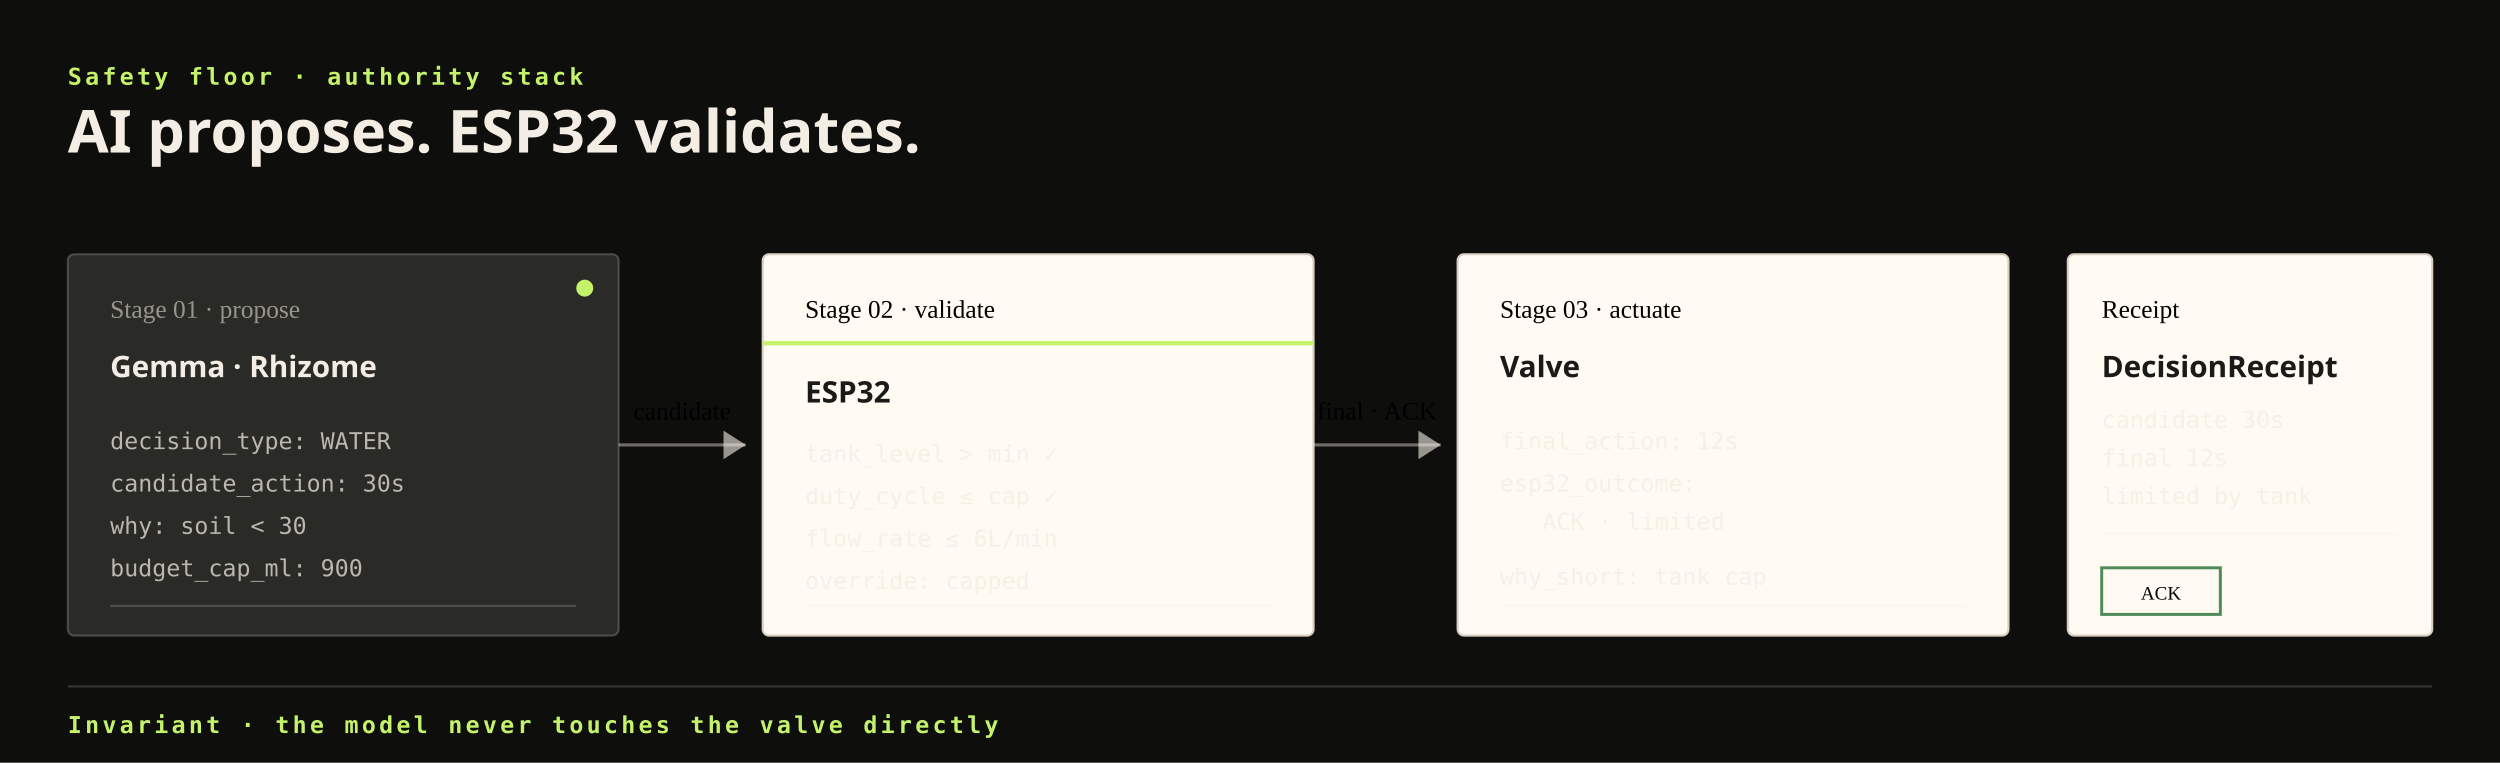
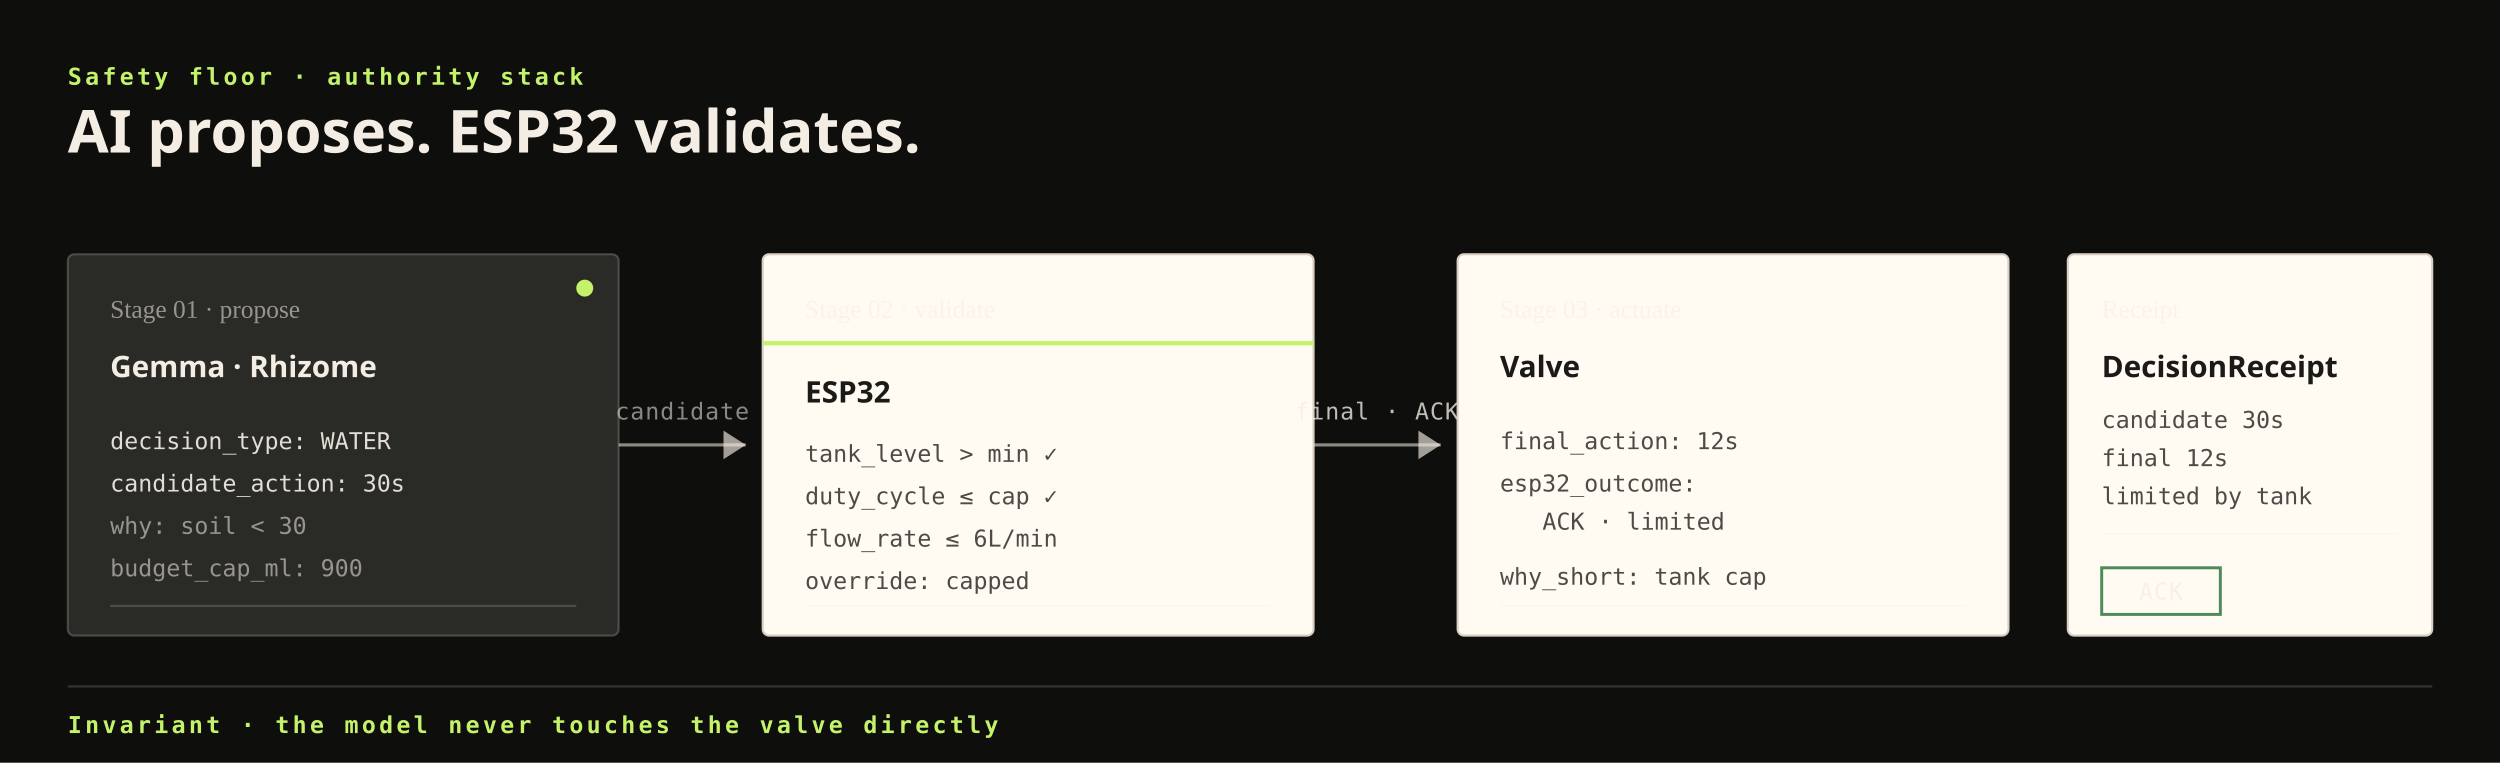
<svg xmlns="http://www.w3.org/2000/svg" viewBox="0 0 1180 360" role="img" aria-label="Sprout authority stack · AI proposes, ESP32 validates">
  <defs>
    <style>
      .bg { fill: #0e0e0c; }
      .card-graphite { fill: #2a2a26; stroke: rgba(243,237,228,0.22); stroke-width: 1; }
      .card { fill: #fffaf2; stroke: #d8cec2; stroke-width: 1; }
      .t-eyebrow { font: 600 11px/1 'IBM Plex Mono', ui-monospace, monospace; fill: #c5f26b; letter-spacing: 0.14em; text-transform: uppercase; }
      .t-title { font: 700 28px/1.1 'Manrope', system-ui, sans-serif; fill: #f3ede4; }
      .t-stage { font: 700 14px/1 'Manrope', system-ui, sans-serif; }
      .t-stage-light { fill: #f3ede4; }
      .t-stage-dark { fill: #1a1a18; }
-       .t-payload { font: 500 11px/1.4 'IBM Plex Mono', ui-monospace, monospace; fill: rgba(243,237,228,0.72); }
+       .t-payload { font: 500 11px/1.4 'IBM Plex Mono', ui-monospace, monospace; fill: rgba(26,26,24,0.78); }
+       .t-payload-light { fill: rgba(243,237,228,0.92); }
+       .t-payload-dim { fill: rgba(243,237,228,0.55); }
+       .t-cap { font: 500 11px/1 'IBM Plex Mono', ui-monospace, monospace; fill: rgba(243,237,228,0.78); letter-spacing: 0.04em; }
+       .t-cap-dim { fill: rgba(243,237,228,0.55); }
      .hairline { stroke: rgba(243,237,228,0.18); stroke-width: 1; fill: none; }
      .rule-strong { stroke: #c5f26b; stroke-width: 2; fill: none; }
      .seed { fill: #c5f26b; }
-       .arrow { stroke: rgba(243,237,228,0.42); stroke-width: 1.5; fill: none; }
-       .arrow-tip { fill: rgba(243,237,228,0.6); }
+       .arrow { stroke: rgba(243,237,228,0.55); stroke-width: 1.5; fill: none; }
+       .arrow-tip { fill: rgba(243,237,228,0.65); }
    </style>
    <marker id="atip" markerWidth="9" markerHeight="9" refX="7" refY="4.5" orient="auto">
      <path d="M0,0 L7,4.5 L0,9 z" class="arrow-tip" />
    </marker>
  </defs>
  <rect class="bg" width="1180" height="360" />
  <text class="t-eyebrow" x="32" y="40">Safety floor · authority stack</text>
  <text class="t-title" x="32" y="72">AI proposes. ESP32 validates.</text>
  <g transform="translate(32,120)">
    <rect class="card-graphite" width="260" height="180" rx="3" />
    <circle class="seed" cx="244" cy="16" r="4" />
    <text class="t-step t-cap-dim" x="20" y="30" fill="rgba(243,237,228,0.55)">Stage 01 · propose</text>
    <text class="t-stage t-stage-light" x="20" y="58">Gemma · Rhizome</text>
    <text class="t-payload t-payload-light" x="20" y="92">decision_type: WATER</text>
    <text class="t-payload t-payload-light" x="20" y="112">candidate_action: 30s</text>
    <text class="t-payload t-payload-dim" x="20" y="132">why: soil &lt; 30</text>
    <text class="t-payload t-payload-dim" x="20" y="152">budget_cap_ml: 900</text>
    <line x1="20" y1="166" x2="240" y2="166" stroke="rgba(243,237,228,0.18)" />
  </g>
  <g transform="translate(292,210)">
    <line class="arrow" x1="0" y1="0" x2="60" y2="0" marker-end="url(#atip)" />
    <text class="t-cap t-cap-dim" x="30" y="-12" text-anchor="middle">candidate</text>
  </g>
  <g transform="translate(360,120)">
    <rect class="card" width="260" height="180" rx="3" />
    <line x1="0" y1="42" x2="260" y2="42" class="rule-strong" />
    <text class="t-step t-cap-dim" x="20" y="30">Stage 02 · validate</text>
    <text class="t-stage t-stage-dark" x="20" y="70">ESP32</text>
    <text class="t-payload" x="20" y="98">tank_level &gt; min   ✓</text>
    <text class="t-payload" x="20" y="118">duty_cycle ≤ cap   ✓</text>
    <text class="t-payload" x="20" y="138">flow_rate ≤ 6L/min</text>
    <text class="t-payload" x="20" y="158">override: capped</text>
    <line class="hairline" x1="20" y1="166" x2="240" y2="166" />
  </g>
  <g transform="translate(620,210)">
    <line class="arrow" x1="0" y1="0" x2="60" y2="0" marker-end="url(#atip)" />
    <text class="t-cap t-cap-ok" x="30" y="-12" text-anchor="middle">final · ACK</text>
  </g>
  <g transform="translate(688,120)">
    <rect class="card" width="260" height="180" rx="3" />
    <text class="t-step t-cap-dim" x="20" y="30">Stage 03 · actuate</text>
    <text class="t-stage t-stage-dark" x="20" y="58">Valve</text>
    <text class="t-payload" x="20" y="92">final_action: 12s</text>
    <text class="t-payload" x="20" y="112">esp32_outcome:</text>
    <text class="t-payload" x="40" y="130">ACK · limited</text>
    <text class="t-payload" x="20" y="156">why_short: tank cap</text>
    <line class="hairline" x1="20" y1="166" x2="240" y2="166" />
  </g>
  <g transform="translate(976,120)">
    <rect class="card" width="172" height="180" rx="3" />
    <text class="t-step t-cap-dim" x="16" y="30">Receipt</text>
    <text class="t-stage t-stage-dark" x="16" y="58" font-size="14px">DecisionReceipt</text>
    <text class="t-payload" x="16" y="82" font-size="10px">candidate 30s</text>
    <text class="t-payload" x="16" y="100" font-size="10px">final 12s</text>
    <text class="t-payload" x="16" y="118" font-size="10px">limited by tank</text>
    <line class="hairline" x1="16" y1="132" x2="156" y2="132" />
    <g transform="translate(16,148)">
      <rect width="56" height="22" fill="none" stroke="#4F8A5B" stroke-width="1.4" />
      <text x="28" y="15" class="t-cap t-cap-ok" text-anchor="middle" font-size="9px">ACK</text>
    </g>
  </g>
  <line class="hairline" x1="32" y1="324" x2="1148" y2="324" />
  <text class="t-eyebrow" x="32" y="346">Invariant · the model never touches the valve directly</text>
</svg>
